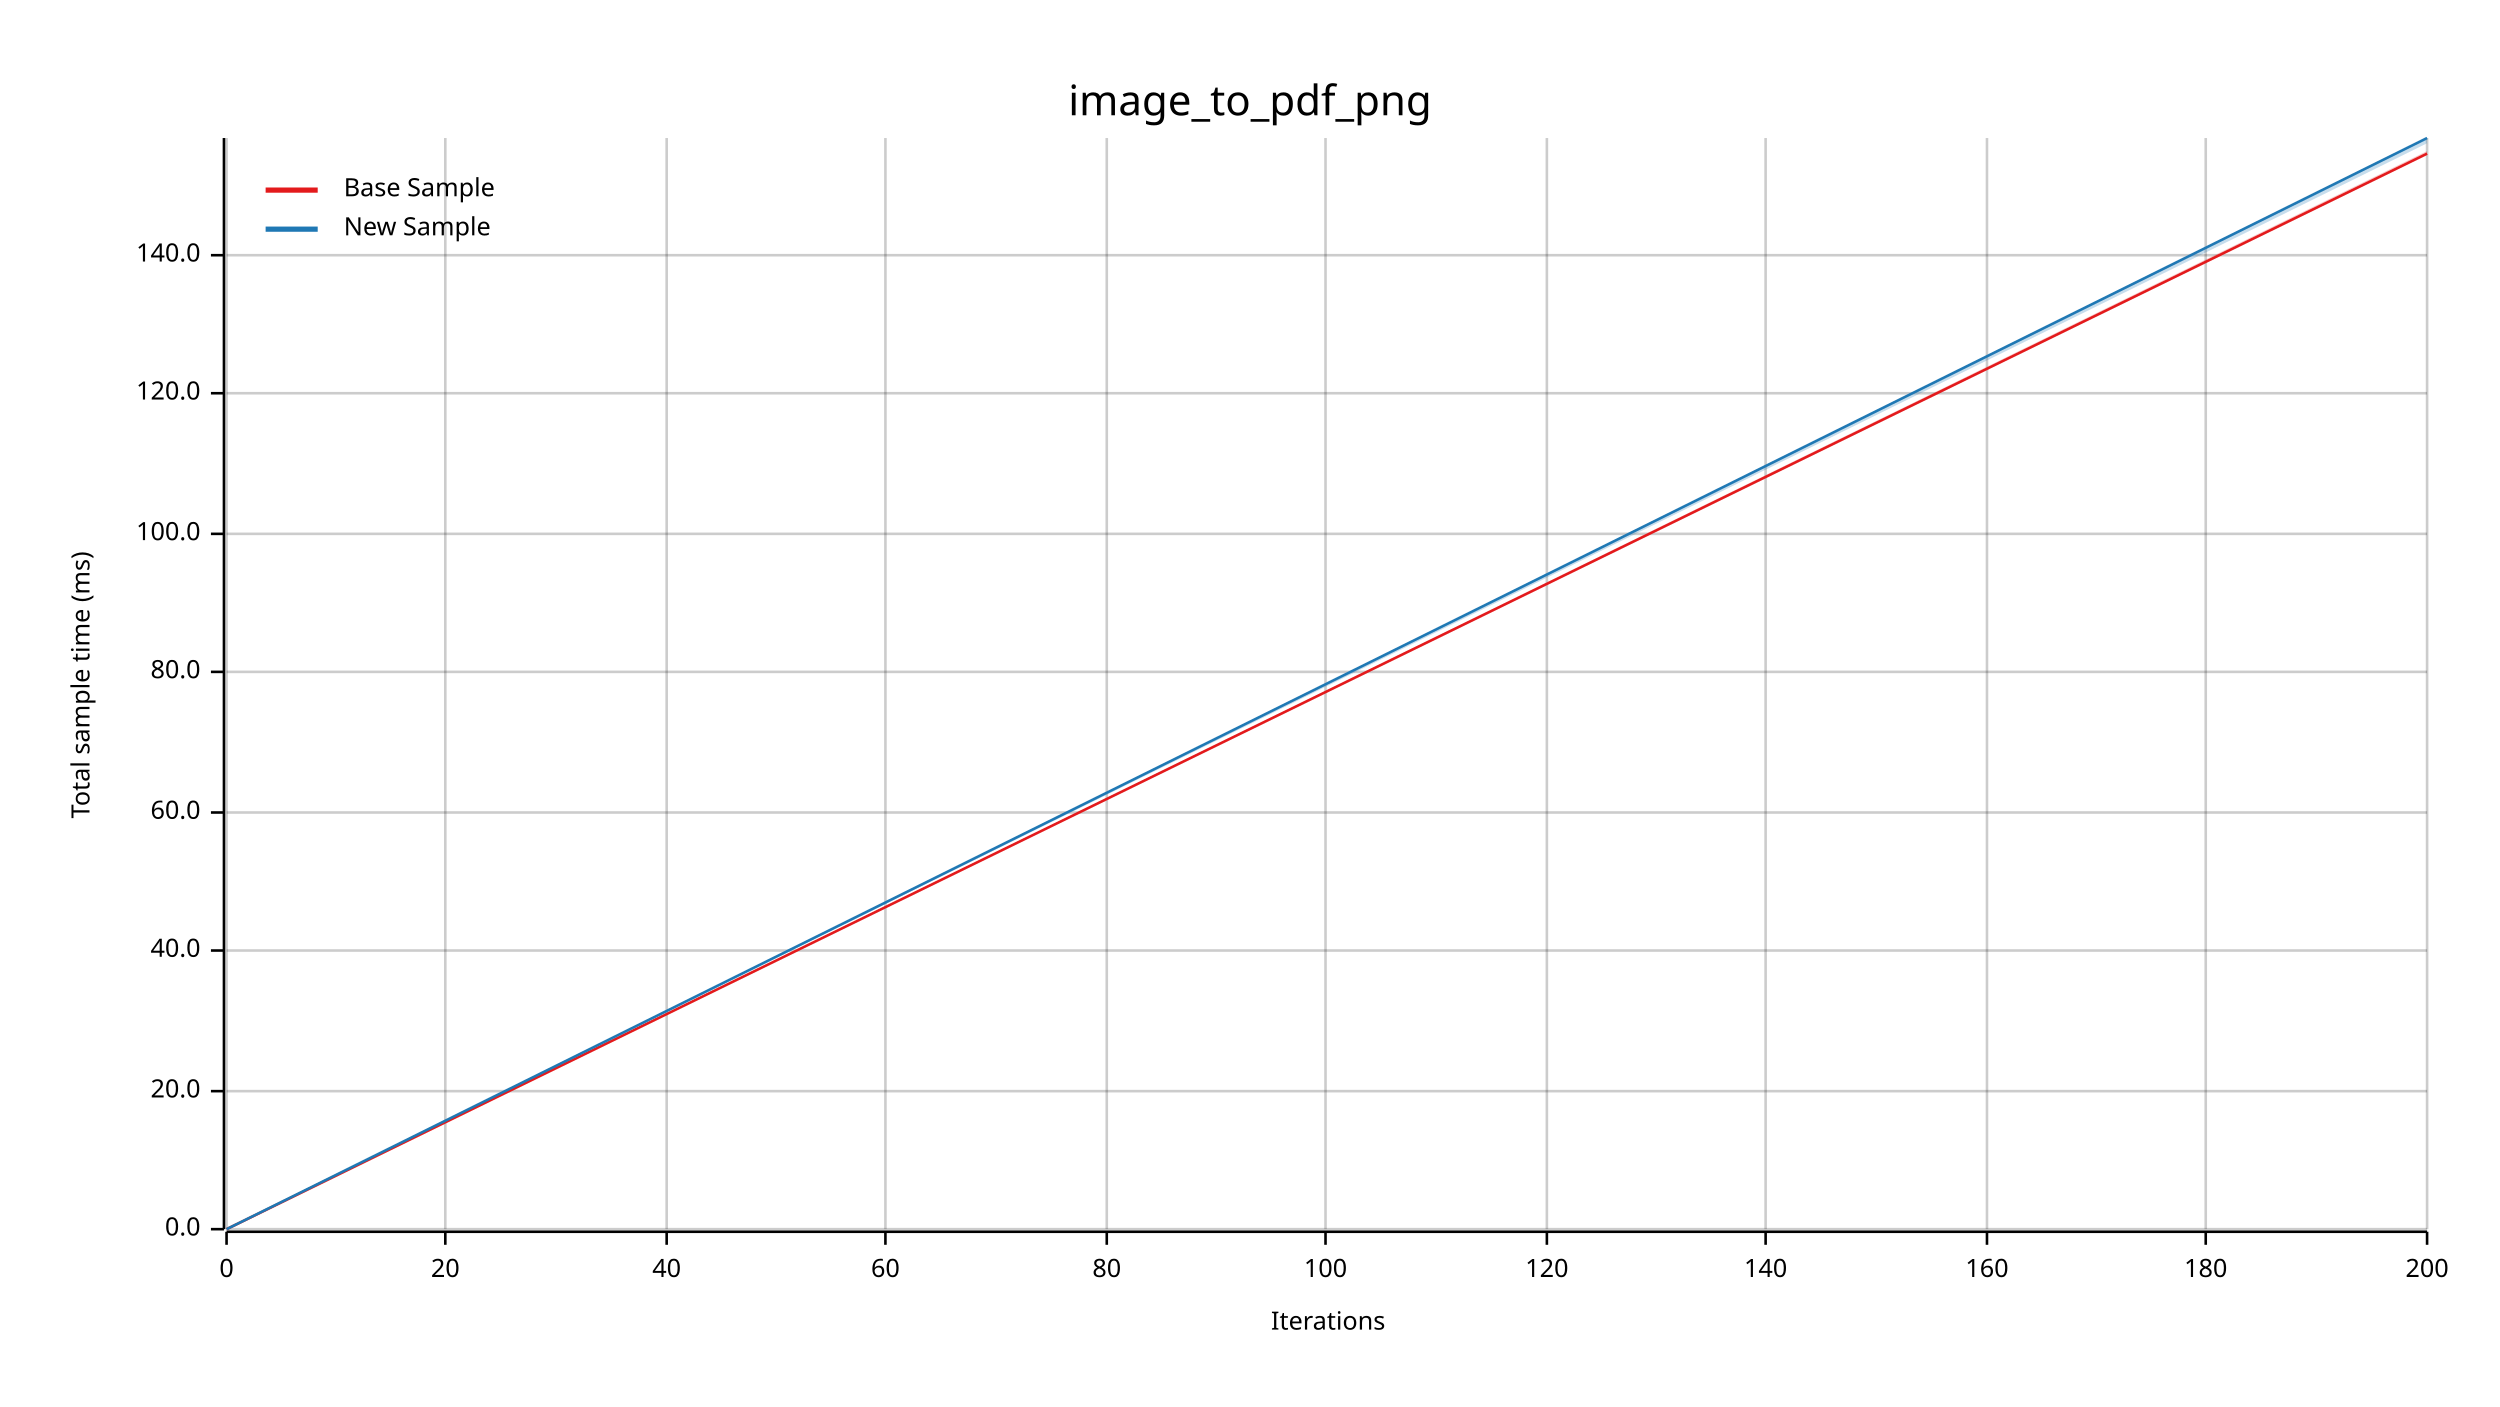
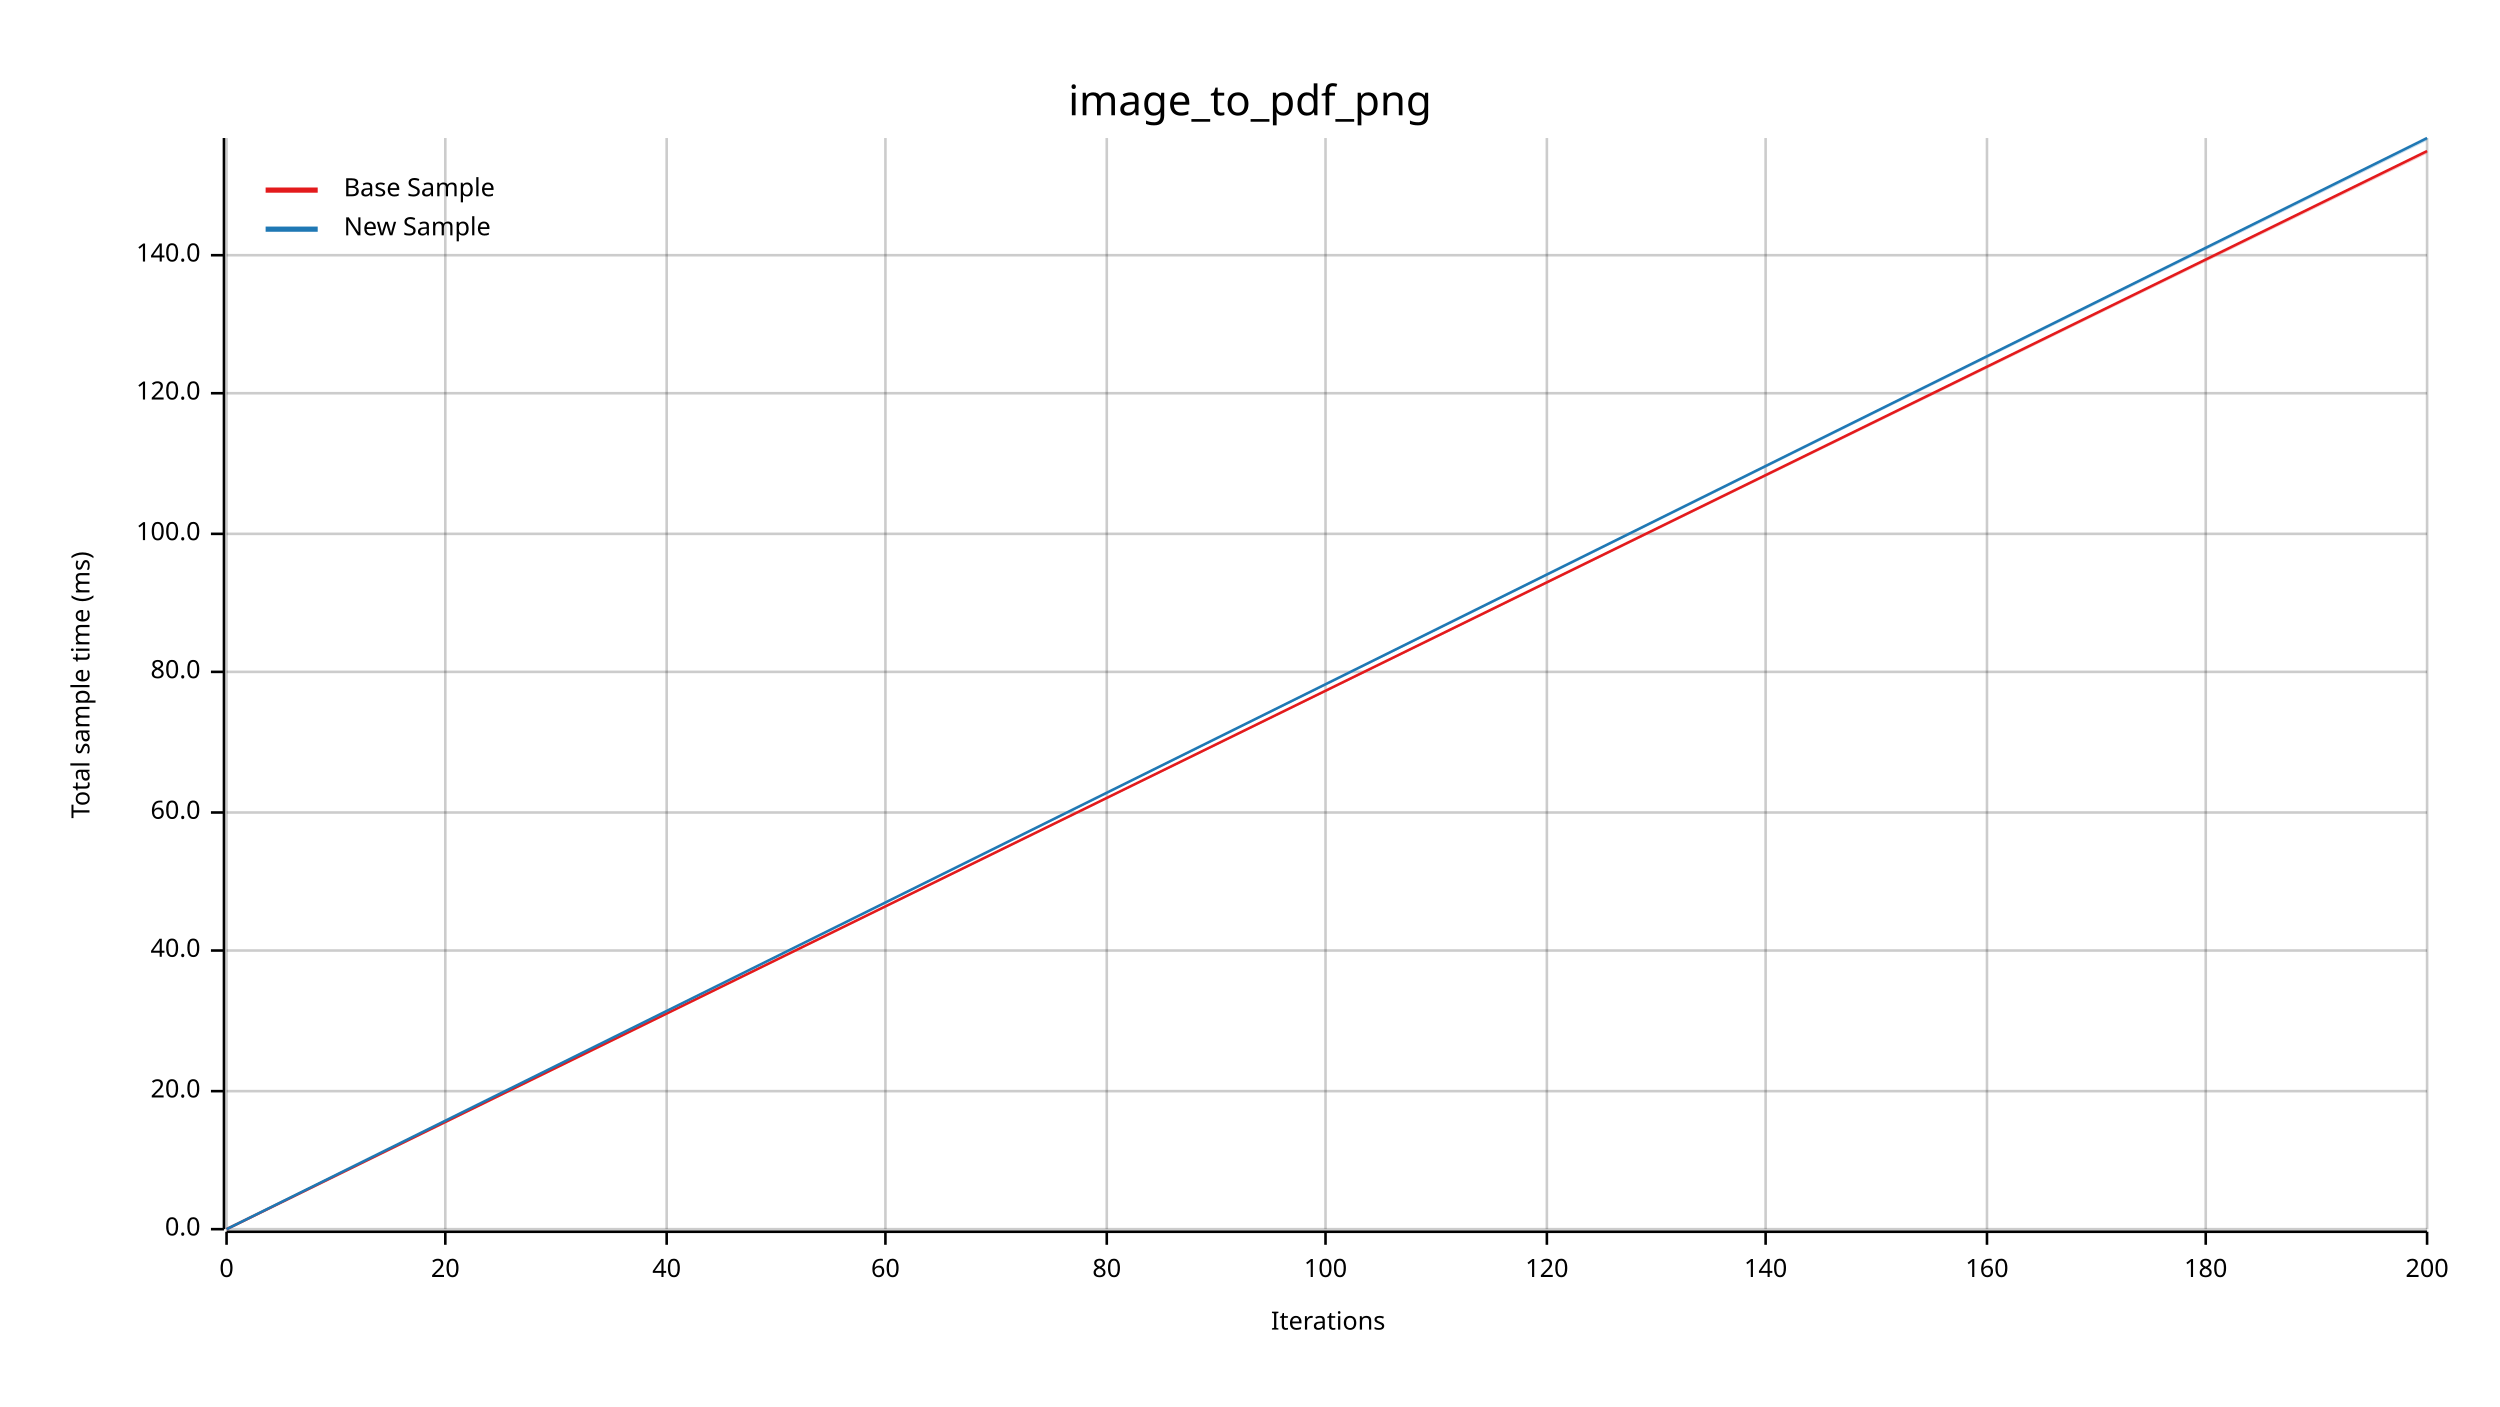
<svg xmlns="http://www.w3.org/2000/svg" width="960" height="540" viewBox="0 0 960 540">
  <text x="480" y="32" dy="0.76em" text-anchor="middle" font-family="sans-serif" font-size="16.129" opacity="1" fill="#000000">
image_to_pdf_png
</text>
  <text x="27" y="263" dy="0.76em" text-anchor="middle" font-family="sans-serif" font-size="9.677" opacity="1" fill="#000000" transform="rotate(270, 27, 263)">
Total sample time (ms)
</text>
  <text x="510" y="513" dy="-0.5ex" text-anchor="middle" font-family="sans-serif" font-size="9.677" opacity="1" fill="#000000">
Iterations
</text>
  <line opacity="0.2" stroke="#000000" stroke-width="1" x1="87" y1="472" x2="87" y2="53" />
  <line opacity="0.2" stroke="#000000" stroke-width="1" x1="171" y1="472" x2="171" y2="53" />
  <line opacity="0.2" stroke="#000000" stroke-width="1" x1="256" y1="472" x2="256" y2="53" />
  <line opacity="0.2" stroke="#000000" stroke-width="1" x1="340" y1="472" x2="340" y2="53" />
  <line opacity="0.2" stroke="#000000" stroke-width="1" x1="425" y1="472" x2="425" y2="53" />
  <line opacity="0.2" stroke="#000000" stroke-width="1" x1="509" y1="472" x2="509" y2="53" />
  <line opacity="0.2" stroke="#000000" stroke-width="1" x1="594" y1="472" x2="594" y2="53" />
  <line opacity="0.2" stroke="#000000" stroke-width="1" x1="678" y1="472" x2="678" y2="53" />
  <line opacity="0.2" stroke="#000000" stroke-width="1" x1="763" y1="472" x2="763" y2="53" />
  <line opacity="0.2" stroke="#000000" stroke-width="1" x1="847" y1="472" x2="847" y2="53" />
  <line opacity="0.2" stroke="#000000" stroke-width="1" x1="932" y1="472" x2="932" y2="53" />
  <line opacity="0.2" stroke="#000000" stroke-width="1" x1="87" y1="472" x2="932" y2="472" />
  <line opacity="0.2" stroke="#000000" stroke-width="1" x1="87" y1="419" x2="932" y2="419" />
  <line opacity="0.2" stroke="#000000" stroke-width="1" x1="87" y1="365" x2="932" y2="365" />
  <line opacity="0.2" stroke="#000000" stroke-width="1" x1="87" y1="312" x2="932" y2="312" />
  <line opacity="0.2" stroke="#000000" stroke-width="1" x1="87" y1="258" x2="932" y2="258" />
  <line opacity="0.2" stroke="#000000" stroke-width="1" x1="87" y1="205" x2="932" y2="205" />
  <line opacity="0.2" stroke="#000000" stroke-width="1" x1="87" y1="151" x2="932" y2="151" />
  <line opacity="0.2" stroke="#000000" stroke-width="1" x1="87" y1="98" x2="932" y2="98" />
  <polyline fill="none" opacity="1" stroke="#000000" stroke-width="1" points="86,53 86,472 " />
  <text x="77" y="472" dy="0.5ex" text-anchor="end" font-family="sans-serif" font-size="9.677" opacity="1" fill="#000000">
0.0
</text>
  <polyline fill="none" opacity="1" stroke="#000000" stroke-width="1" points="81,472 86,472 " />
  <text x="77" y="419" dy="0.5ex" text-anchor="end" font-family="sans-serif" font-size="9.677" opacity="1" fill="#000000">
20.0
</text>
  <polyline fill="none" opacity="1" stroke="#000000" stroke-width="1" points="81,419 86,419 " />
  <text x="77" y="365" dy="0.5ex" text-anchor="end" font-family="sans-serif" font-size="9.677" opacity="1" fill="#000000">
40.0
</text>
  <polyline fill="none" opacity="1" stroke="#000000" stroke-width="1" points="81,365 86,365 " />
  <text x="77" y="312" dy="0.5ex" text-anchor="end" font-family="sans-serif" font-size="9.677" opacity="1" fill="#000000">
60.0
</text>
  <polyline fill="none" opacity="1" stroke="#000000" stroke-width="1" points="81,312 86,312 " />
  <text x="77" y="258" dy="0.5ex" text-anchor="end" font-family="sans-serif" font-size="9.677" opacity="1" fill="#000000">
80.0
</text>
  <polyline fill="none" opacity="1" stroke="#000000" stroke-width="1" points="81,258 86,258 " />
  <text x="77" y="205" dy="0.5ex" text-anchor="end" font-family="sans-serif" font-size="9.677" opacity="1" fill="#000000">
100.0
</text>
  <polyline fill="none" opacity="1" stroke="#000000" stroke-width="1" points="81,205 86,205 " />
  <text x="77" y="151" dy="0.5ex" text-anchor="end" font-family="sans-serif" font-size="9.677" opacity="1" fill="#000000">
120.0
</text>
  <polyline fill="none" opacity="1" stroke="#000000" stroke-width="1" points="81,151 86,151 " />
  <text x="77" y="98" dy="0.5ex" text-anchor="end" font-family="sans-serif" font-size="9.677" opacity="1" fill="#000000">
140.0
</text>
  <polyline fill="none" opacity="1" stroke="#000000" stroke-width="1" points="81,98 86,98 " />
  <polyline fill="none" opacity="1" stroke="#000000" stroke-width="1" points="87,473 932,473 " />
  <text x="87" y="483" dy="0.76em" text-anchor="middle" font-family="sans-serif" font-size="9.677" opacity="1" fill="#000000">
0
</text>
  <polyline fill="none" opacity="1" stroke="#000000" stroke-width="1" points="87,473 87,478 " />
  <text x="171" y="483" dy="0.76em" text-anchor="middle" font-family="sans-serif" font-size="9.677" opacity="1" fill="#000000">
20
</text>
  <polyline fill="none" opacity="1" stroke="#000000" stroke-width="1" points="171,473 171,478 " />
  <text x="256" y="483" dy="0.76em" text-anchor="middle" font-family="sans-serif" font-size="9.677" opacity="1" fill="#000000">
40
</text>
  <polyline fill="none" opacity="1" stroke="#000000" stroke-width="1" points="256,473 256,478 " />
  <text x="340" y="483" dy="0.76em" text-anchor="middle" font-family="sans-serif" font-size="9.677" opacity="1" fill="#000000">
60
</text>
  <polyline fill="none" opacity="1" stroke="#000000" stroke-width="1" points="340,473 340,478 " />
  <text x="425" y="483" dy="0.76em" text-anchor="middle" font-family="sans-serif" font-size="9.677" opacity="1" fill="#000000">
80
</text>
  <polyline fill="none" opacity="1" stroke="#000000" stroke-width="1" points="425,473 425,478 " />
  <text x="509" y="483" dy="0.76em" text-anchor="middle" font-family="sans-serif" font-size="9.677" opacity="1" fill="#000000">
100
</text>
  <polyline fill="none" opacity="1" stroke="#000000" stroke-width="1" points="509,473 509,478 " />
  <text x="594" y="483" dy="0.76em" text-anchor="middle" font-family="sans-serif" font-size="9.677" opacity="1" fill="#000000">
120
</text>
  <polyline fill="none" opacity="1" stroke="#000000" stroke-width="1" points="594,473 594,478 " />
  <text x="678" y="483" dy="0.76em" text-anchor="middle" font-family="sans-serif" font-size="9.677" opacity="1" fill="#000000">
140
</text>
  <polyline fill="none" opacity="1" stroke="#000000" stroke-width="1" points="678,473 678,478 " />
  <text x="763" y="483" dy="0.76em" text-anchor="middle" font-family="sans-serif" font-size="9.677" opacity="1" fill="#000000">
160
</text>
  <polyline fill="none" opacity="1" stroke="#000000" stroke-width="1" points="763,473 763,478 " />
  <text x="847" y="483" dy="0.76em" text-anchor="middle" font-family="sans-serif" font-size="9.677" opacity="1" fill="#000000">
180
</text>
  <polyline fill="none" opacity="1" stroke="#000000" stroke-width="1" points="847,473 847,478 " />
  <text x="932" y="483" dy="0.76em" text-anchor="middle" font-family="sans-serif" font-size="9.677" opacity="1" fill="#000000">
200
</text>
  <polyline fill="none" opacity="1" stroke="#000000" stroke-width="1" points="932,473 932,478 " />
-   <polyline fill="none" opacity="1" stroke="#E31A1C" stroke-width="1" points="87,472 932,59 " />
+   <polyline fill="none" opacity="1" stroke="#E31A1C" stroke-width="1" points="87,472 932,58 " />
  <polygon opacity="0.25" fill="#E31A1C" points="87,472 932,59 932,58 " />
  <polyline fill="none" opacity="1" stroke="#1F78B4" stroke-width="1" points="87,472 932,53 " />
-   <polygon opacity="0.25" fill="#1F78B4" points="87,472 932,55 932,53 " />
+   <polygon opacity="0.25" fill="#1F78B4" points="87,472 932,54 932,53 " />
  <text x="132" y="68" dy="0.76em" text-anchor="start" font-family="sans-serif" font-size="9.677" opacity="1" fill="#000000">
Base Sample
</text>
  <text x="132" y="83" dy="0.76em" text-anchor="start" font-family="sans-serif" font-size="9.677" opacity="1" fill="#000000">
New Sample
</text>
  <polyline fill="none" opacity="1" stroke="#E31A1C" stroke-width="2" points="102,73 122,73 " />
  <polyline fill="none" opacity="1" stroke="#1F78B4" stroke-width="2" points="102,88 122,88 " />
</svg>
